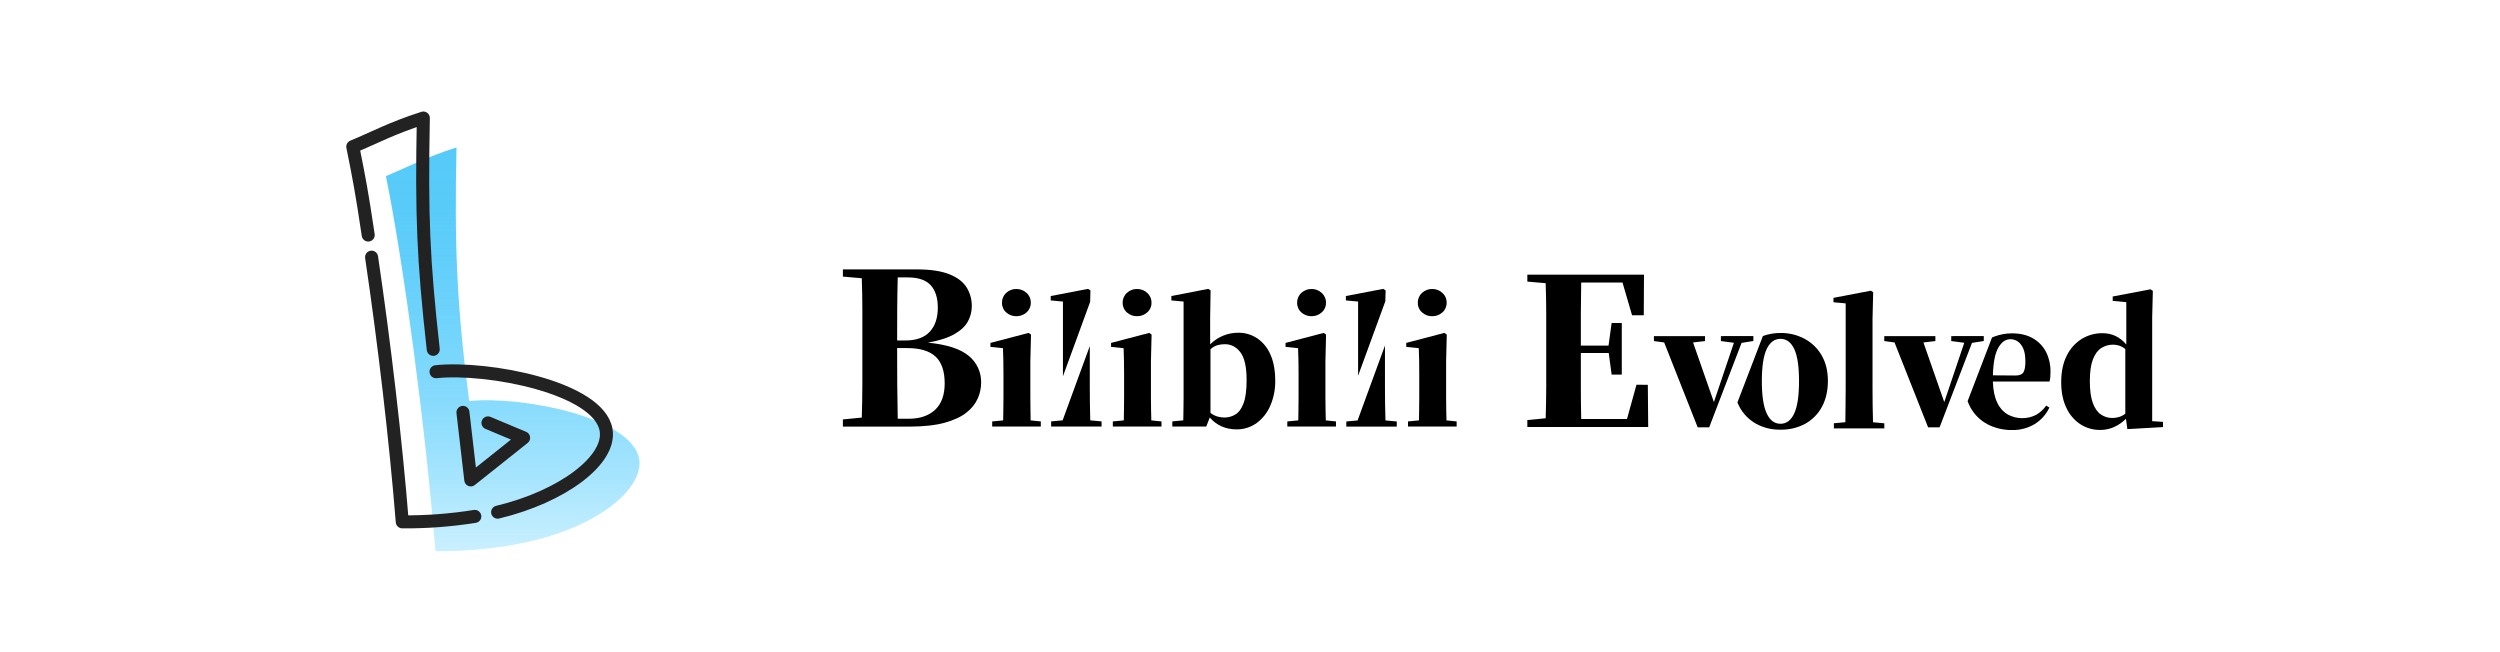
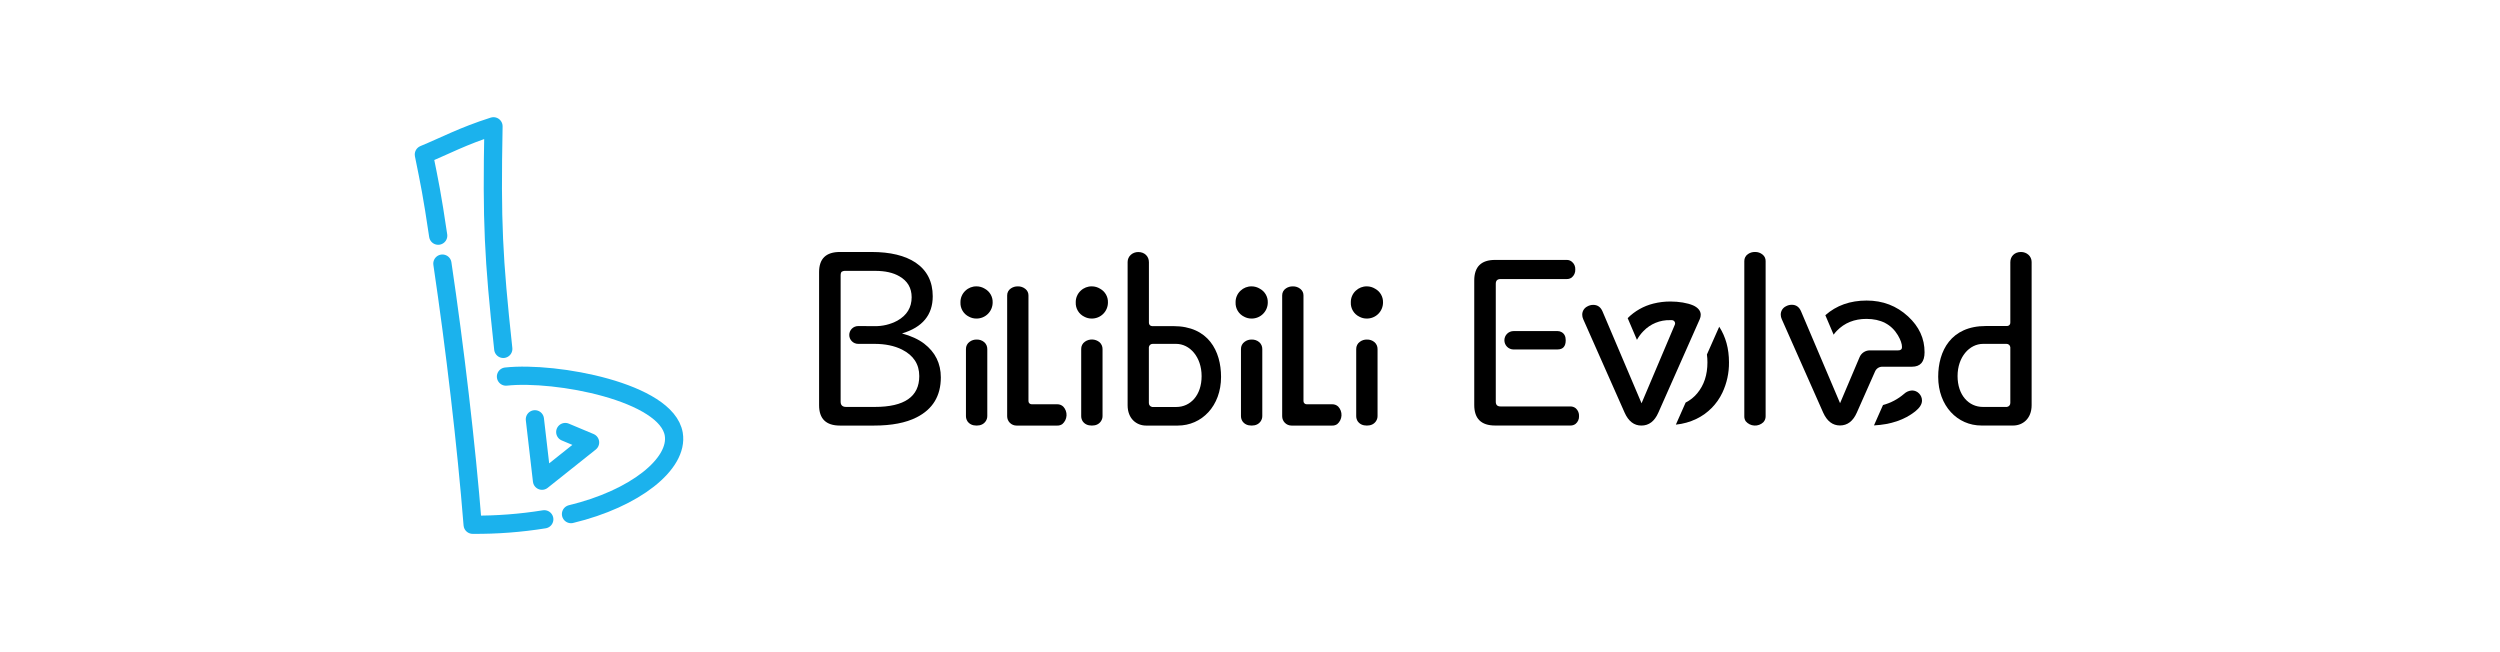
<svg xmlns="http://www.w3.org/2000/svg" viewBox="0 0 1920 500">
-   <defs>
-     <linearGradient id="blueGradient" x1="393.79" y1="113.3" x2="393.79" y2="423.39" gradientUnits="userSpaceOnUse">
-       <stop offset="0" stop-color="#55caf9" />
-       <stop offset="0.13" stop-color="#55caf9" stop-opacity="0.98" />
-       <stop offset="0.28" stop-color="#54cafa" stop-opacity="0.92" />
-       <stop offset="0.45" stop-color="#53cbfb" stop-opacity="0.82" />
-       <stop offset="0.63" stop-color="#51cbfc" stop-opacity="0.69" />
-       <stop offset="0.81" stop-color="#4fcbfd" stop-opacity="0.51" />
-       <stop offset="1" stop-color="#4dccff" stop-opacity="0.3" />
-     </linearGradient>
-   </defs>
-   <g id="wide-light">
-     <path d="M296.39,135.25c16-6.59,30.22-14.37,54.2-22-1.61,73.82,0,120.15,9.74,194.79,39.05-4.2,125.3,12,130.62,44.8,4.19,25.91-47.53,70.93-156.55,70.5C327.07,331,310.31,203.75,296.39,135.25Z" style="fill:url(#blueGradient)" />
-     <path d="M364.65,396.59a334.46,334.46,0,0,1-55.72,4.19c-4.88-61.54-13.94-138.5-23.56-203.28" style="fill:none;stroke:#222;stroke-linecap:round;stroke-linejoin:round;stroke-width:10px" />
-     <path d="M334.86,285.48c39.05-4.19,125.11,12,130.62,44.8,3.87,23.09-33.51,51.13-83.31,63.07" style="fill:none;stroke:#222;stroke-linecap:round;stroke-linejoin:round;stroke-width:10px" />
-     <path d="M282.79,180.51c-4.83-32.52-7.21-45-11.86-67.86,16-6.59,30.21-14.38,54.19-22-1.41,75-.11,108.34,7.61,177.65" style="fill:none;stroke:#222;stroke-linecap:round;stroke-linejoin:round;stroke-width:10px" />
-     <polyline points="374.75 324.77 402.14 336.25 361.56 368.57 355.54 316.71" style="fill:none;stroke:#222;stroke-linecap:round;stroke-linejoin:round;stroke-width:10px" />
-     <path d="M1265.53,295.52l.3,32.43H1173V322.6l14.08-1.38q.38-11.85.42-23.94t0-24.33v-6.88q0-12.24,0-24.37t-.42-24.21L1173,216.27v-5.35h89.58l-.16,31.21h-9L1246.1,217h-31.74q-.24,11.78-.27,23.86t0,24.56h21.26l2.38-17.37h7.8v39.63h-7.8l-2.22-16.6h-21.42v.46q0,13,0,25.51t.27,24.74h35.18l7.27-26.31Z" />
-     <path d="M1438.48,324.29l8.68.82V329h-38.75v-3.93l8.82-.82q.06-6.24.15-12.9t.1-12.78V233l-9.38-.87v-3.38l28.69-5.5,1.81,1.19-.5,20.63v53.5q0,6.18.09,12.81T1438.48,324.29Z" />
-     <path d="M1652.87,323.45l8.31.56V328l-27.38,1.56-1.06-7.93a31,31,0,0,1-9,6.28,25.68,25.68,0,0,1-10.84,2.28,27.47,27.47,0,0,1-15.16-4.35A30.13,30.13,0,0,1,1587,313.26q-4-8.19-4-19.75,0-12,4.28-20.4a31.22,31.22,0,0,1,11.47-12.82,30.08,30.08,0,0,1,16-4.4q10.88,0,18.25,8.69v-32.5l-10.44-1V227.7l29-5.5,1.82,1.19-.5,20.44Zm-20.63-5.75V268.08a14.3,14.3,0,0,0-4.69-2.63,15.65,15.65,0,0,0-4.75-.75,16.5,16.5,0,0,0-8.93,2.53q-4.06,2.53-6.47,8.66T1605,292.76q0,10.44,2.25,16.63t6.19,8.9a15.08,15.08,0,0,0,8.81,2.72,18,18,0,0,0,5.19-.75A14.6,14.6,0,0,0,1632.24,317.7Z" />
-     <path d="M1398.94,272.76a33.22,33.22,0,0,0-13.12-12.62,38.38,38.38,0,0,0-18.38-4.41,39,39,0,0,0-13.54,2.33l-19.57,51.05c.44,1,.9,2.07,1.43,3.06a32.42,32.42,0,0,0,12.62,13.12,37.43,37.43,0,0,0,19.06,4.69,38.37,38.37,0,0,0,19.07-4.59,32.26,32.26,0,0,0,12.75-13q4.56-8.44,4.56-19.88T1398.94,272.76ZM1378,317.45q-3.66,8-10.6,8t-10.59-8q-3.72-8-3.72-24.72t3.72-24.65q3.72-7.84,10.59-7.85t10.6,7.85q3.66,7.83,3.65,24.65T1378,317.45Z" />
-     <path d="M1571.43,270.45a25.45,25.45,0,0,0-10-10.53q-6.6-3.9-16.22-3.91a38.59,38.59,0,0,0-13.34,2.38c-.68.25-1.35.52-2,.8l-18.75,48.92a32.79,32.79,0,0,0,2.32,5.06,32.16,32.16,0,0,0,13.06,12.72,39.8,39.8,0,0,0,18.85,4.37,32.29,32.29,0,0,0,17.21-4.53A29.49,29.49,0,0,0,1573.93,313l-2.44-1.5a25,25,0,0,1-7.53,7,23.4,23.4,0,0,1-22.09-.22,20.4,20.4,0,0,1-8-9.06q-3-6.18-3.35-16.19h43.5a18.32,18.32,0,0,0,.63-3.62c.08-1.21.12-2.61.12-4.19A32,32,0,0,0,1571.43,270.45ZM1554,285.92q-1.5,2.47-6.06,2.47l-17.38-.13q.38-14.86,4.19-21.31t9.13-6.44a10.06,10.06,0,0,1,8.34,4.32q3.29,4.31,3.28,12.68Q1555.49,283.45,1554,285.92Z" />
-     <path d="M1346.58,258.08v3.81l-9.06,1.44-24.87,64.87h-8.82L1278.08,263l-7.87-1.06v-3.81h39.25v3.81l-9.19,1.06,16,45.81,15.38-45.56-10-1.31v-3.81Z" />
-     <path d="M1523.54,258.08v3.81l-9.06,1.44L1489.6,328.2h-8.81L1455,263l-7.88-1.06v-3.81h39.25v3.81l-9.18,1.06,16,45.81,15.37-45.56-10-1.31v-3.81Z" />
-     <path d="M647.34,206.9h56.88q15.45,0,24.73,3.67t13.33,10.05a26.62,26.62,0,0,1,4.06,14.6,24,24,0,0,1-3,11.64q-3,5.55-10.42,9.78t-20.31,6.51q21.85,2.13,31.4,10.17A25.83,25.83,0,0,1,753.52,294,30.32,30.32,0,0,1,751,305.87a28.33,28.33,0,0,1-8.64,10.88q-6.12,4.94-16.76,7.89t-27.06,3h-51.2v-5.52l14.51-1.42q.4-12.71.44-25.76t0-26.07V263q0-12.39,0-24.73t-.44-24.58l-14.51-1.26Zm49.78,6.15h-7.66q-.32,11.83-.39,23.9T689,261.49h6.31q12.47,0,18.7-6.67t6.23-18.65q0-11.05-5.44-17.08T697.12,213.05ZM689.46,321.6h8.29q13.1,0,20.43-6.9t7.34-20.23q0-14.06-7-20.59t-21.7-6.55H689q0,14.43.08,27.88T689.46,321.6Z" />
-     <path d="M791.52,322.85l7.82.81v3.94H762v-3.94l8.44-.81q.06-3.75.12-8.38c0-3.08.08-6.14.1-9.18s0-5.75,0-8.13V286.91q0-6.18-.1-10.37c-.06-2.79-.15-5.84-.28-9.13l-9.62-1v-3.06L790,255.66l1.81,1.31-.5,20.44v19.75q0,3.57,0,8.16t.1,9.22Q791.46,319.16,791.52,322.85Zm-11-80a11.23,11.23,0,0,1-7.75-2.91,9.57,9.57,0,0,1-3.25-7.47,9.78,9.78,0,0,1,3.25-7.53,11.1,11.1,0,0,1,7.75-3,11.31,11.31,0,0,1,7.85,3,9.74,9.74,0,0,1,3.28,7.53,9.53,9.53,0,0,1-3.28,7.47A11.44,11.44,0,0,1,780.52,242.85Z" />
-     <path d="M884.21,322.85l7.81.81v3.94H854.65v-3.94l8.44-.81q.06-3.75.12-8.38t.09-9.18q0-4.56,0-8.13V286.91c0-4.12,0-7.58-.1-10.37s-.15-5.84-.28-9.13l-9.62-1v-3.06l29.31-7.69,1.81,1.31-.5,20.44v19.75q0,3.57,0,8.16t.1,9.22Q884.15,319.16,884.21,322.85Zm-11-80a11.23,11.23,0,0,1-7.75-2.91,9.53,9.53,0,0,1-3.25-7.47,9.75,9.75,0,0,1,3.25-7.53,11.1,11.1,0,0,1,7.75-3,11.27,11.27,0,0,1,7.84,3,9.71,9.71,0,0,1,3.29,7.53,9.5,9.5,0,0,1-3.29,7.47A11.4,11.4,0,0,1,873.21,242.85Z" />
-     <path d="M929.4,243.66v20.81A30.28,30.28,0,0,1,951,255.54a25.7,25.7,0,0,1,14.44,4.22,28.51,28.51,0,0,1,10.19,12.43q3.75,8.22,3.75,20.22a46.83,46.83,0,0,1-3.72,19,32.34,32.34,0,0,1-10.44,13.41,25.94,25.94,0,0,1-15.78,4.94,28.08,28.08,0,0,1-11-2.19,25.28,25.28,0,0,1-9.34-6.94l-2.69,6.94H900.34v-3.94l8.43-.81c0-2.46.09-5.23.13-8.31s.07-6.16.09-9.22,0-5.78,0-8.16V231.6l-9.37-.88v-3.37l28.31-5.5,1.81,1.19Zm.25,24.56V317.1a15.91,15.91,0,0,0,5.19,2.75,19.13,19.13,0,0,0,5.56.81,16.09,16.09,0,0,0,8.34-2.31q3.91-2.31,6.28-8.53t2.38-17.91q0-15-4.72-21.28t-11.91-6.28a22,22,0,0,0-5.62.69A14.11,14.11,0,0,0,929.65,268.22Z" />
-     <path d="M1018.21,322.85l7.81.81v3.94H988.65v-3.94l8.44-.81q.06-3.75.12-8.38t.09-9.18q0-4.56,0-8.13V286.91c0-4.12,0-7.58-.1-10.37s-.15-5.84-.28-9.13l-9.62-1v-3.06l29.31-7.69,1.81,1.31-.5,20.44v19.75q0,3.57,0,8.16t.1,9.22Q1018.15,319.16,1018.21,322.85Zm-11-80a11.23,11.23,0,0,1-7.75-2.91,9.53,9.53,0,0,1-3.25-7.47,9.75,9.75,0,0,1,3.25-7.53,11.1,11.1,0,0,1,7.75-3,11.27,11.27,0,0,1,7.84,3,9.71,9.71,0,0,1,3.29,7.53,9.5,9.5,0,0,1-3.29,7.47A11.4,11.4,0,0,1,1007.21,242.85Z" />
-     <path d="M1110.9,322.85l7.81.81v3.94h-37.37v-3.94l8.43-.81c0-2.5.09-5.29.13-8.38s.07-6.14.09-9.18,0-5.75,0-8.13V286.91q0-6.18-.09-10.37c-.06-2.79-.16-5.84-.28-9.13l-9.63-1v-3.06l29.32-7.69,1.81,1.31-.5,20.44v19.75q0,3.57,0,8.16t.09,9.22C1110.81,317.62,1110.86,320.39,1110.9,322.85Zm-11-80a11.21,11.21,0,0,1-7.75-2.91,9.53,9.53,0,0,1-3.25-7.47,9.75,9.75,0,0,1,3.25-7.53,11.08,11.08,0,0,1,7.75-3,11.29,11.29,0,0,1,7.84,3,9.7,9.7,0,0,1,3.28,7.53,9.49,9.49,0,0,1-3.28,7.47A11.42,11.42,0,0,1,1099.9,242.85Z" />
-     <polygon points="816.34 288.98 837.25 231.78 837.46 223.04 835.65 221.85 806.96 227.35 806.96 230.72 816.34 231.6 816.34 288.98" />
-     <path d="M837.05,310q-.09-6.62-.09-12.81V265.77L816.1,322.82h0v0l-8.82.81v3.94H846v-3.94l-8.68-.81Q837.15,316.6,837.05,310Z" />
-     <polygon points="1043.02 288.57 1063.95 231.34 1064.15 223.04 1062.34 221.85 1033.65 227.35 1033.65 230.72 1043.02 231.6 1043.02 288.57" />
-     <path d="M1063.74,310q-.09-6.62-.09-12.81v-31.8l-20.87,57.09c0,.13,0,.27,0,.4l-8.81.81v3.94h38.75v-3.94l-8.69-.81Q1063.84,316.6,1063.74,310Z" />
+   <g id="ba8ebcf7-47e1-4c54-b3a4-0ff88515fcfb" data-name="very-small">
+     <path d="M418,398.82A329.13,329.13,0,0,1,363,403c-4.81-60.71-13.75-136.64-23.24-200.55" style="fill:none;stroke:#1bb2ed;stroke-linecap:round;stroke-linejoin:round;stroke-width:14px" />
+     <path d="M388.59,289.21c38.53-4.14,123.43,11.85,128.86,44.2,3.83,22.77-29.8,49.62-78.92,61.41" style="fill:none;stroke:#1bb2ed;stroke-linecap:round;stroke-linejoin:round;stroke-width:14px" />
+     <path d="M336.53,181c-4.76-32.08-6.43-39.75-11-62.33C341.31,112.2,355.33,104.52,379,97c-1.39,74-.11,100.36,7.51,170.94" style="fill:none;stroke:#1bb2ed;stroke-linecap:round;stroke-linejoin:round;stroke-width:14px" />
+     <polyline points="434.12 331.8 453.17 339.79 416.26 369.18 410.79 322.02" style="fill:none;stroke:#1bb2ed;stroke-linecap:round;stroke-linejoin:round;stroke-width:14px" />
+     <path d="M904.52,326.84H880.16c-7.24,0-14.15-5.21-14.15-15.62v-110c0-4.45,3.75-7.66,8.18-7.66,4.86,0,8.18,3.32,8.18,7.8v46.45a2.48,2.48,0,0,0,2.43,2.65h16.36c26.88,0,36.61,19.16,36.61,39C937.77,311.77,923,326.84,904.52,326.84Zm-1.28-62.75h-18a2.88,2.88,0,0,0-2.91,2.62v42.85a3,3,0,0,0,2.62,3h18.46c10.85,0,19.43-9,19.43-23.7S913.76,264.09,903.24,264.09Z" />
+     <path d="M709.73,263.9q-6.6-5-17-7.81,23.61-7.06,23.61-28.54,0-16.92-13.11-25.84-12.27-8.19-33.93-8.19H645.06q-16,0-16,15.44V311.22q0,15.61,16,15.62h26.09q20.45,0,32.82-6.32,18.59-9.39,18.59-30.68Q722.56,273.76,709.73,263.9Zm-50.66-13.48a6.83,6.83,0,0,0-6.84,6.83h0a6.84,6.84,0,0,0,6.84,6.84h12.45q12.45,0,21.2,4.37Q706,275.15,706,288.82q0,23.7-34.12,23.7H649.8q-4.18,0-4.19-4V211.65c0-1.48.27-2.46.79-2.93a5.19,5.19,0,0,1,3.21-.69h22.65q11.34,0,18.5,4.18,9.39,5.4,9.39,16.08,0,11.82-11,18a35.44,35.44,0,0,1-17.66,4.18Z" />
+     <path d="M750,219.92a12.17,12.17,0,0,1,6.41,1.86,11.58,11.58,0,0,1,5.95,10.5,12.34,12.34,0,0,1-12.45,12.37,11.79,11.79,0,0,1-5.67-1.4,11.63,11.63,0,0,1-6.61-11,11.89,11.89,0,0,1,3.82-9A12.13,12.13,0,0,1,750,219.92Z" />
+     <path d="M755.89,262.78a8.53,8.53,0,0,0-5.86-2,8.63,8.63,0,0,0-5.3,1.67,6.59,6.59,0,0,0-2.88,5.68V319.4a7.5,7.5,0,0,0,1.11,4.09q2.32,3.35,7.07,3.35c3.16,0,5.49-1.12,7-3.35a7,7,0,0,0,1.21-4.09V268.08A6.89,6.89,0,0,0,755.89,262.78Z" />
+     <path d="M838.54,219.92a12.17,12.17,0,0,1,6.41,1.86,11.58,11.58,0,0,1,5.95,10.5,12.34,12.34,0,0,1-12.45,12.37,11.86,11.86,0,0,1-5.68-1.4,11.64,11.64,0,0,1-6.6-11,11.89,11.89,0,0,1,3.82-9A12.13,12.13,0,0,1,838.54,219.92Z" />
+     <path d="M844.4,262.78a9.33,9.33,0,0,0-11.16-.38,6.59,6.59,0,0,0-2.88,5.68V319.4a7.5,7.5,0,0,0,1.11,4.09q2.32,3.35,7.07,3.35t7-3.35a7,7,0,0,0,1.21-4.09V268.08A6.93,6.93,0,0,0,844.4,262.78Z" />
+     <path d="M961.24,219.92a12.23,12.23,0,0,1,6.42,1.86,11.6,11.6,0,0,1,6,10.5,12.35,12.35,0,0,1-12.46,12.37,11.79,11.79,0,0,1-5.67-1.4,11.64,11.64,0,0,1-6.6-11,11.92,11.92,0,0,1,3.81-9A12.15,12.15,0,0,1,961.24,219.92Z" />
+     <path d="M967.1,262.78a8.51,8.51,0,0,0-5.86-2,8.63,8.63,0,0,0-5.3,1.67,6.59,6.59,0,0,0-2.88,5.68V319.4a7.43,7.43,0,0,0,1.12,4.09c1.54,2.23,3.9,3.35,7.06,3.35s5.49-1.12,7-3.35a7.08,7.08,0,0,0,1.2-4.09V268.08A6.89,6.89,0,0,0,967.1,262.78Z" />
+     <path d="M1049.75,219.92a12.17,12.17,0,0,1,6.41,1.86,11.59,11.59,0,0,1,6,10.5,12.35,12.35,0,0,1-12.46,12.37,11.79,11.79,0,0,1-5.67-1.4,11.62,11.62,0,0,1-6.6-11,11.89,11.89,0,0,1,3.81-9A12.13,12.13,0,0,1,1049.75,219.92Z" />
+     <path d="M1055.61,262.78a8.51,8.51,0,0,0-5.86-2,8.63,8.63,0,0,0-5.3,1.67,6.59,6.59,0,0,0-2.88,5.68V319.4a7.5,7.5,0,0,0,1.11,4.09q2.33,3.35,7.07,3.35c3.16,0,5.49-1.12,7-3.35a7,7,0,0,0,1.21-4.09V268.08A6.89,6.89,0,0,0,1055.61,262.78Z" />
+     <path d="M984.71,319.68a7.16,7.16,0,0,0,7.16,7.16h31.3a6.36,6.36,0,0,0,3.83-1.12,9.29,9.29,0,0,0,.73-13.48,6.54,6.54,0,0,0-4.56-1.76h-19.69a2.41,2.41,0,0,1-2.41-2.41V226.94a6.19,6.19,0,0,0-2.32-5,8.68,8.68,0,0,0-5.86-2,9.1,9.1,0,0,0-5.3,1.55,6.33,6.33,0,0,0-2.88,5.47v92.74Z" />
+     <path d="M773.5,319.68a7.15,7.15,0,0,0,7.16,7.16H812a6.36,6.36,0,0,0,3.83-1.12,9.28,9.28,0,0,0,.72-13.48,6.49,6.49,0,0,0-4.55-1.76H792.27a2.41,2.41,0,0,1-2.41-2.41V226.94a6.19,6.19,0,0,0-2.32-5,8.68,8.68,0,0,0-5.86-2,9.1,9.1,0,0,0-5.3,1.55,6.33,6.33,0,0,0-2.88,5.47v92.74Z" />
+     <path d="M1356,200.55V319.73a6.5,6.5,0,0,1-1.77,4.56,9.29,9.29,0,0,1-13.48-.73,6.43,6.43,0,0,1-1.12-3.83V200.55a6.3,6.3,0,0,1,2.89-5.47,9,9,0,0,1,5.3-1.56,8.63,8.63,0,0,1,5.85,2A6.2,6.2,0,0,1,1356,200.55Z" />
+     <path d="M1488.53,289.38c0-19.8,9.73-39,36.6-39h16.37a2.48,2.48,0,0,0,2.43-2.65V201.32c0-4.48,3.32-7.8,8.18-7.8,4.43,0,8.18,3.21,8.18,7.66v110c0,10.41-6.91,15.62-14.15,15.62h-24.36C1503.35,326.84,1488.53,311.77,1488.53,289.38Zm14.88-.56c0,14.66,8.59,23.7,19.43,23.7h18.47a3,3,0,0,0,2.62-3V266.71a2.88,2.88,0,0,0-2.91-2.62h-18C1512.53,264.09,1503.41,274.15,1503.41,288.82Z" />
+     <path d="M1310.92,272.25a45.69,45.69,0,0,1,.39,6.08q0,14.31-7.81,23.71a27.92,27.92,0,0,1-8.94,7.14l-7.5,16.93a46.62,46.62,0,0,0,15.89-4.46,42.49,42.49,0,0,0,19.8-20,53.14,53.14,0,0,0,5.11-23.42q0-15.71-7.5-27.3Z" />
+     <path d="M1473.86,302.2a7.44,7.44,0,0,0-5.39-2.32,9.55,9.55,0,0,0-6.14,2.6,41,41,0,0,1-16.19,8.58l-6.93,15.65q19.36-1,31.68-10.75,5.2-4.18,5.2-8.27A7.65,7.65,0,0,0,1473.86,302.2Z" />
+     <path d="M1300.38,234.56c-4.4-1.93-11.08-3-17.44-3a53.24,53.24,0,0,0-13.1,1.58,42.47,42.47,0,0,0-19.79,11.18l7.12,16.69h0a30.37,30.37,0,0,1,4.95-6.68,27.38,27.38,0,0,1,20.55-8.46h1.3a2.51,2.51,0,0,1,2.31,3.48l-25.57,60.37-29.94-70.47q-2.13-5.1-7.15-5.11a9.05,9.05,0,0,0-4.56,1.21,7,7,0,0,0-3.9,6.41,8.09,8.09,0,0,0,.74,3.35l31.79,71.77q4.47,10,12.93,9.95,8.64,0,13-9.95l31.8-71.77a8.22,8.22,0,0,0,.74-3.44C1306.13,238.4,1303.59,236,1300.38,234.56Z" />
+     <path d="M1465.39,243q-13.2-12.18-31.79-12.18-19,0-31.74,11.26l6.36,14.94h0a25.81,25.81,0,0,1,2.51-3q8.82-9.1,22.68-9.11,16.63,0,24.17,12.55,3.17,5.4,3.16,9.12c0,1.67-1,2.51-3,2.51H1436a8.52,8.52,0,0,0-7.83,5.18l-15,35.38-29.93-70.47q-2.14-5.12-7.16-5.11a9.2,9.2,0,0,0-4.56,1.2,7,7,0,0,0-3.9,6.42,8.29,8.29,0,0,0,.74,3.35l31.8,71.77q4.45,9.94,12.92,9.95,8.64,0,13-9.95l14-31.62a6,6,0,0,1,5.46-3.55h22.85q9.66,0,9.67-11.07Q1478.13,254.74,1465.39,243Z" />
+     <path d="M1176.49,268.37h19.83v0c4.09-.06,6.15-2.4,6.15-7.05q0-4.46-3.16-6.23a5.93,5.93,0,0,0-3-.82h-33.88a7.06,7.06,0,0,0-7.06,7.06h0a7.07,7.07,0,0,0,7.06,7.07Z" />
+     <path d="M1210.28,313.64a6.43,6.43,0,0,0-4.28-1.49h-53.62q-3.62,0-3.62-3.62V217.94q0-3.63,3.62-3.63h50.84a6.21,6.21,0,0,0,3.9-1.21,7.51,7.51,0,0,0,2.7-6.13,7.15,7.15,0,0,0-2.51-5.86,6,6,0,0,0-4.09-1.49h-55q-16,0-16,15.81V311q0,15.79,16,15.8H1206a6.35,6.35,0,0,0,4-1.21,7.26,7.26,0,0,0,2.7-6A7.54,7.54,0,0,0,1210.28,313.64Z" />
  </g>
</svg>
